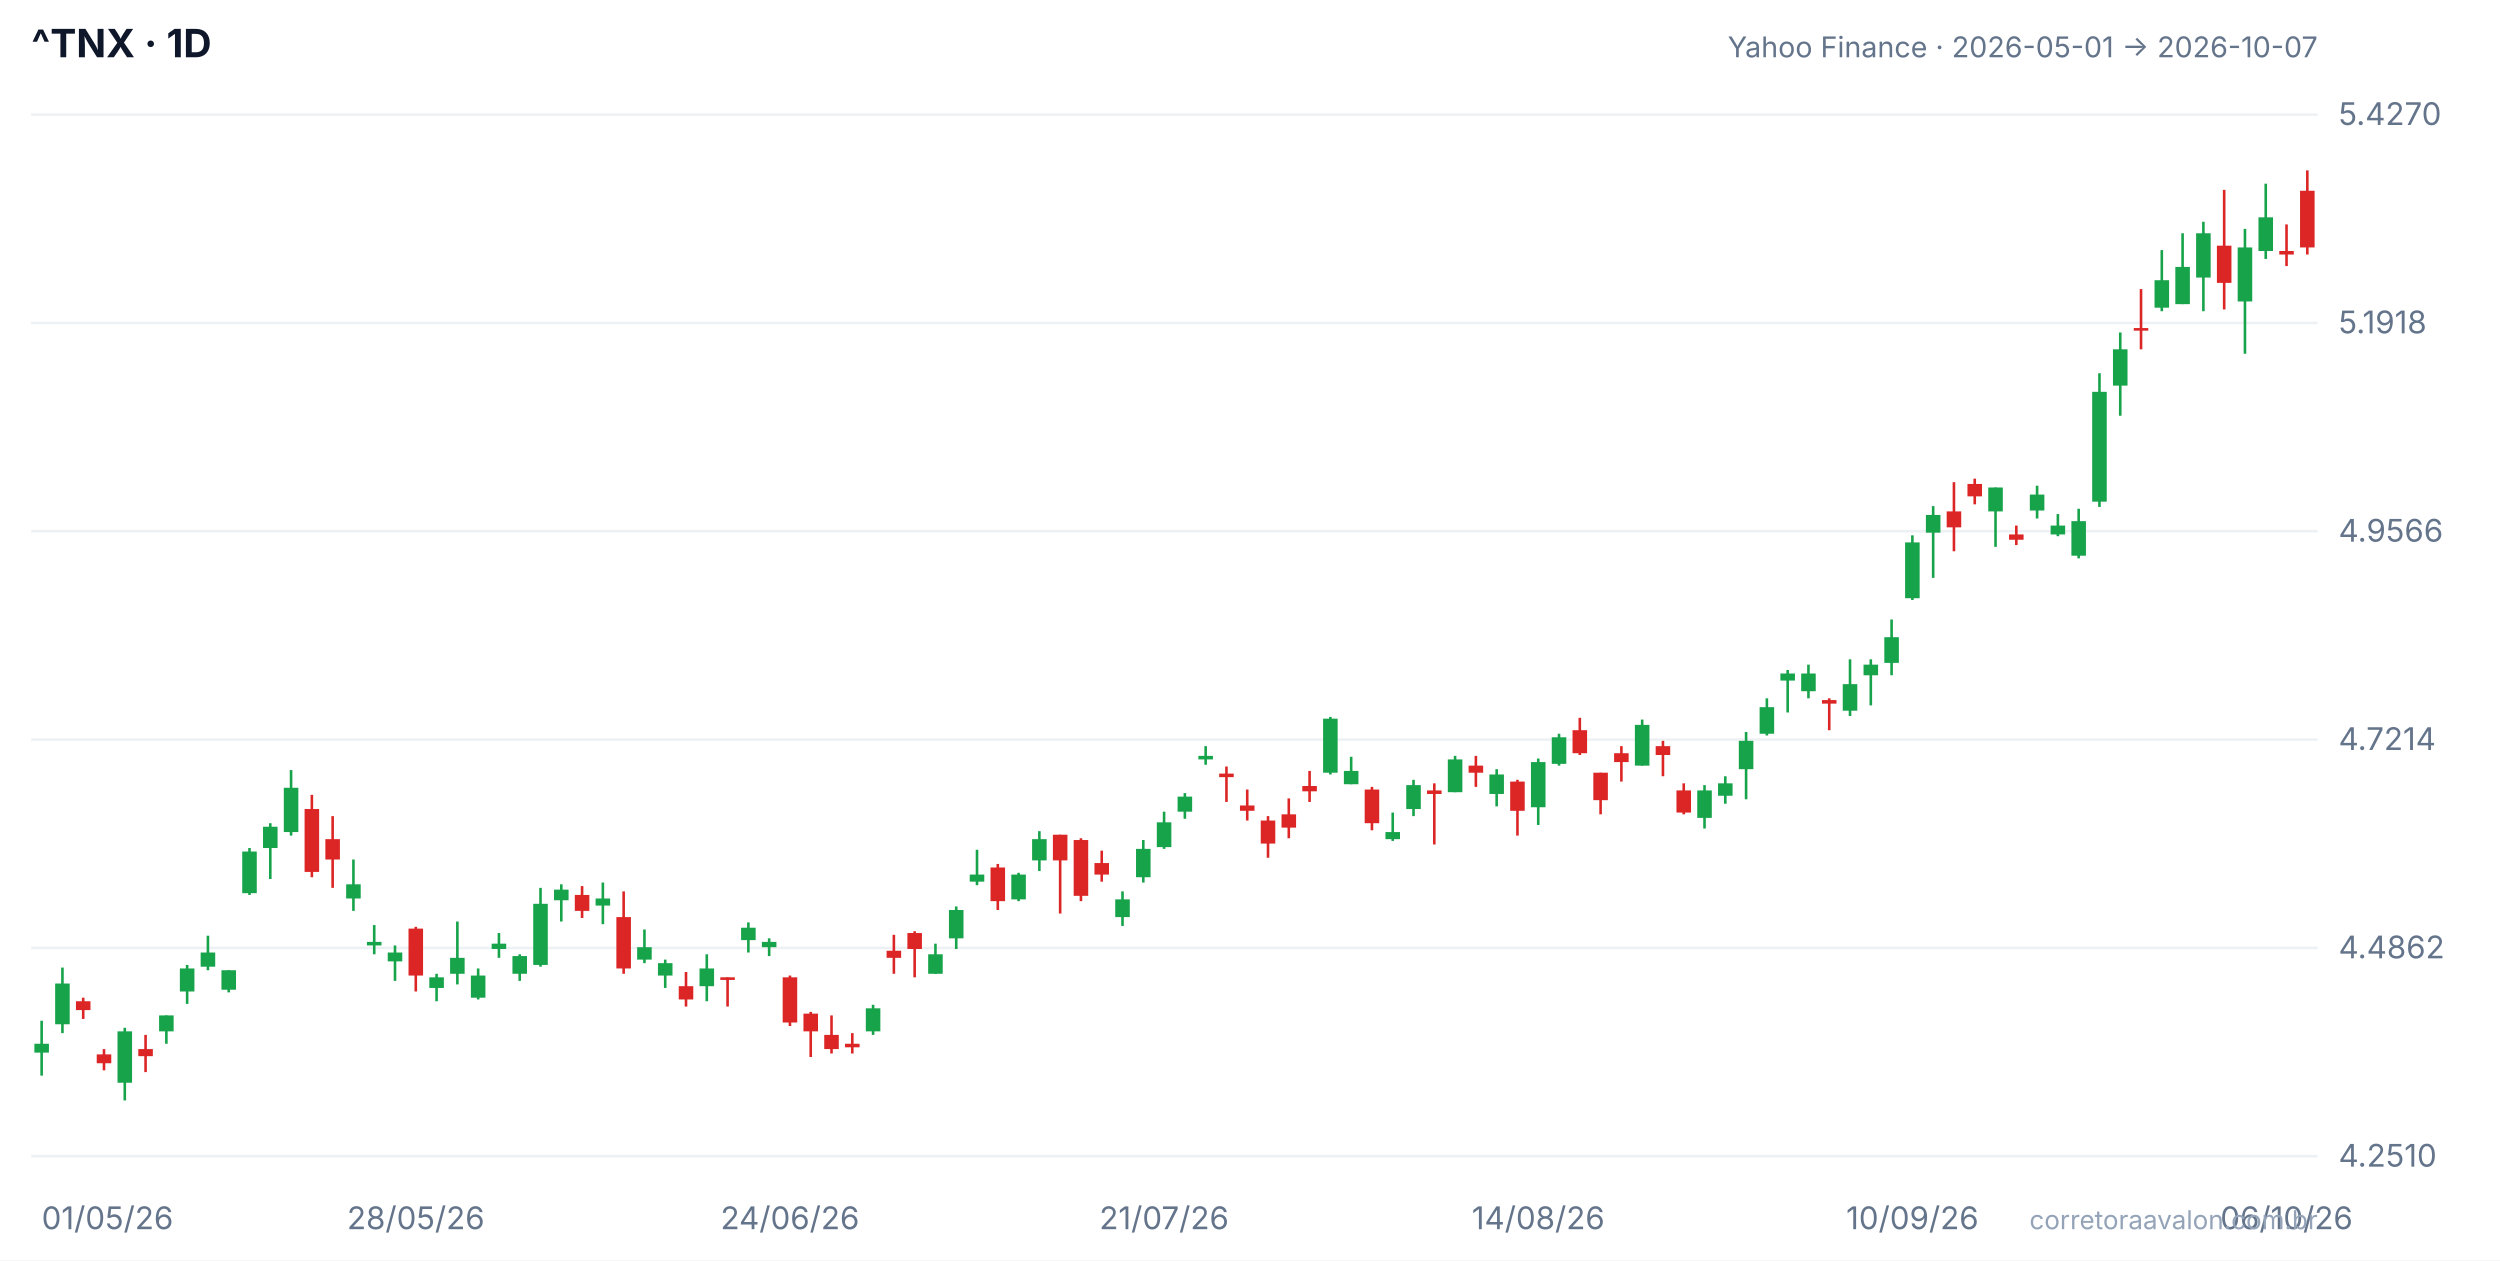
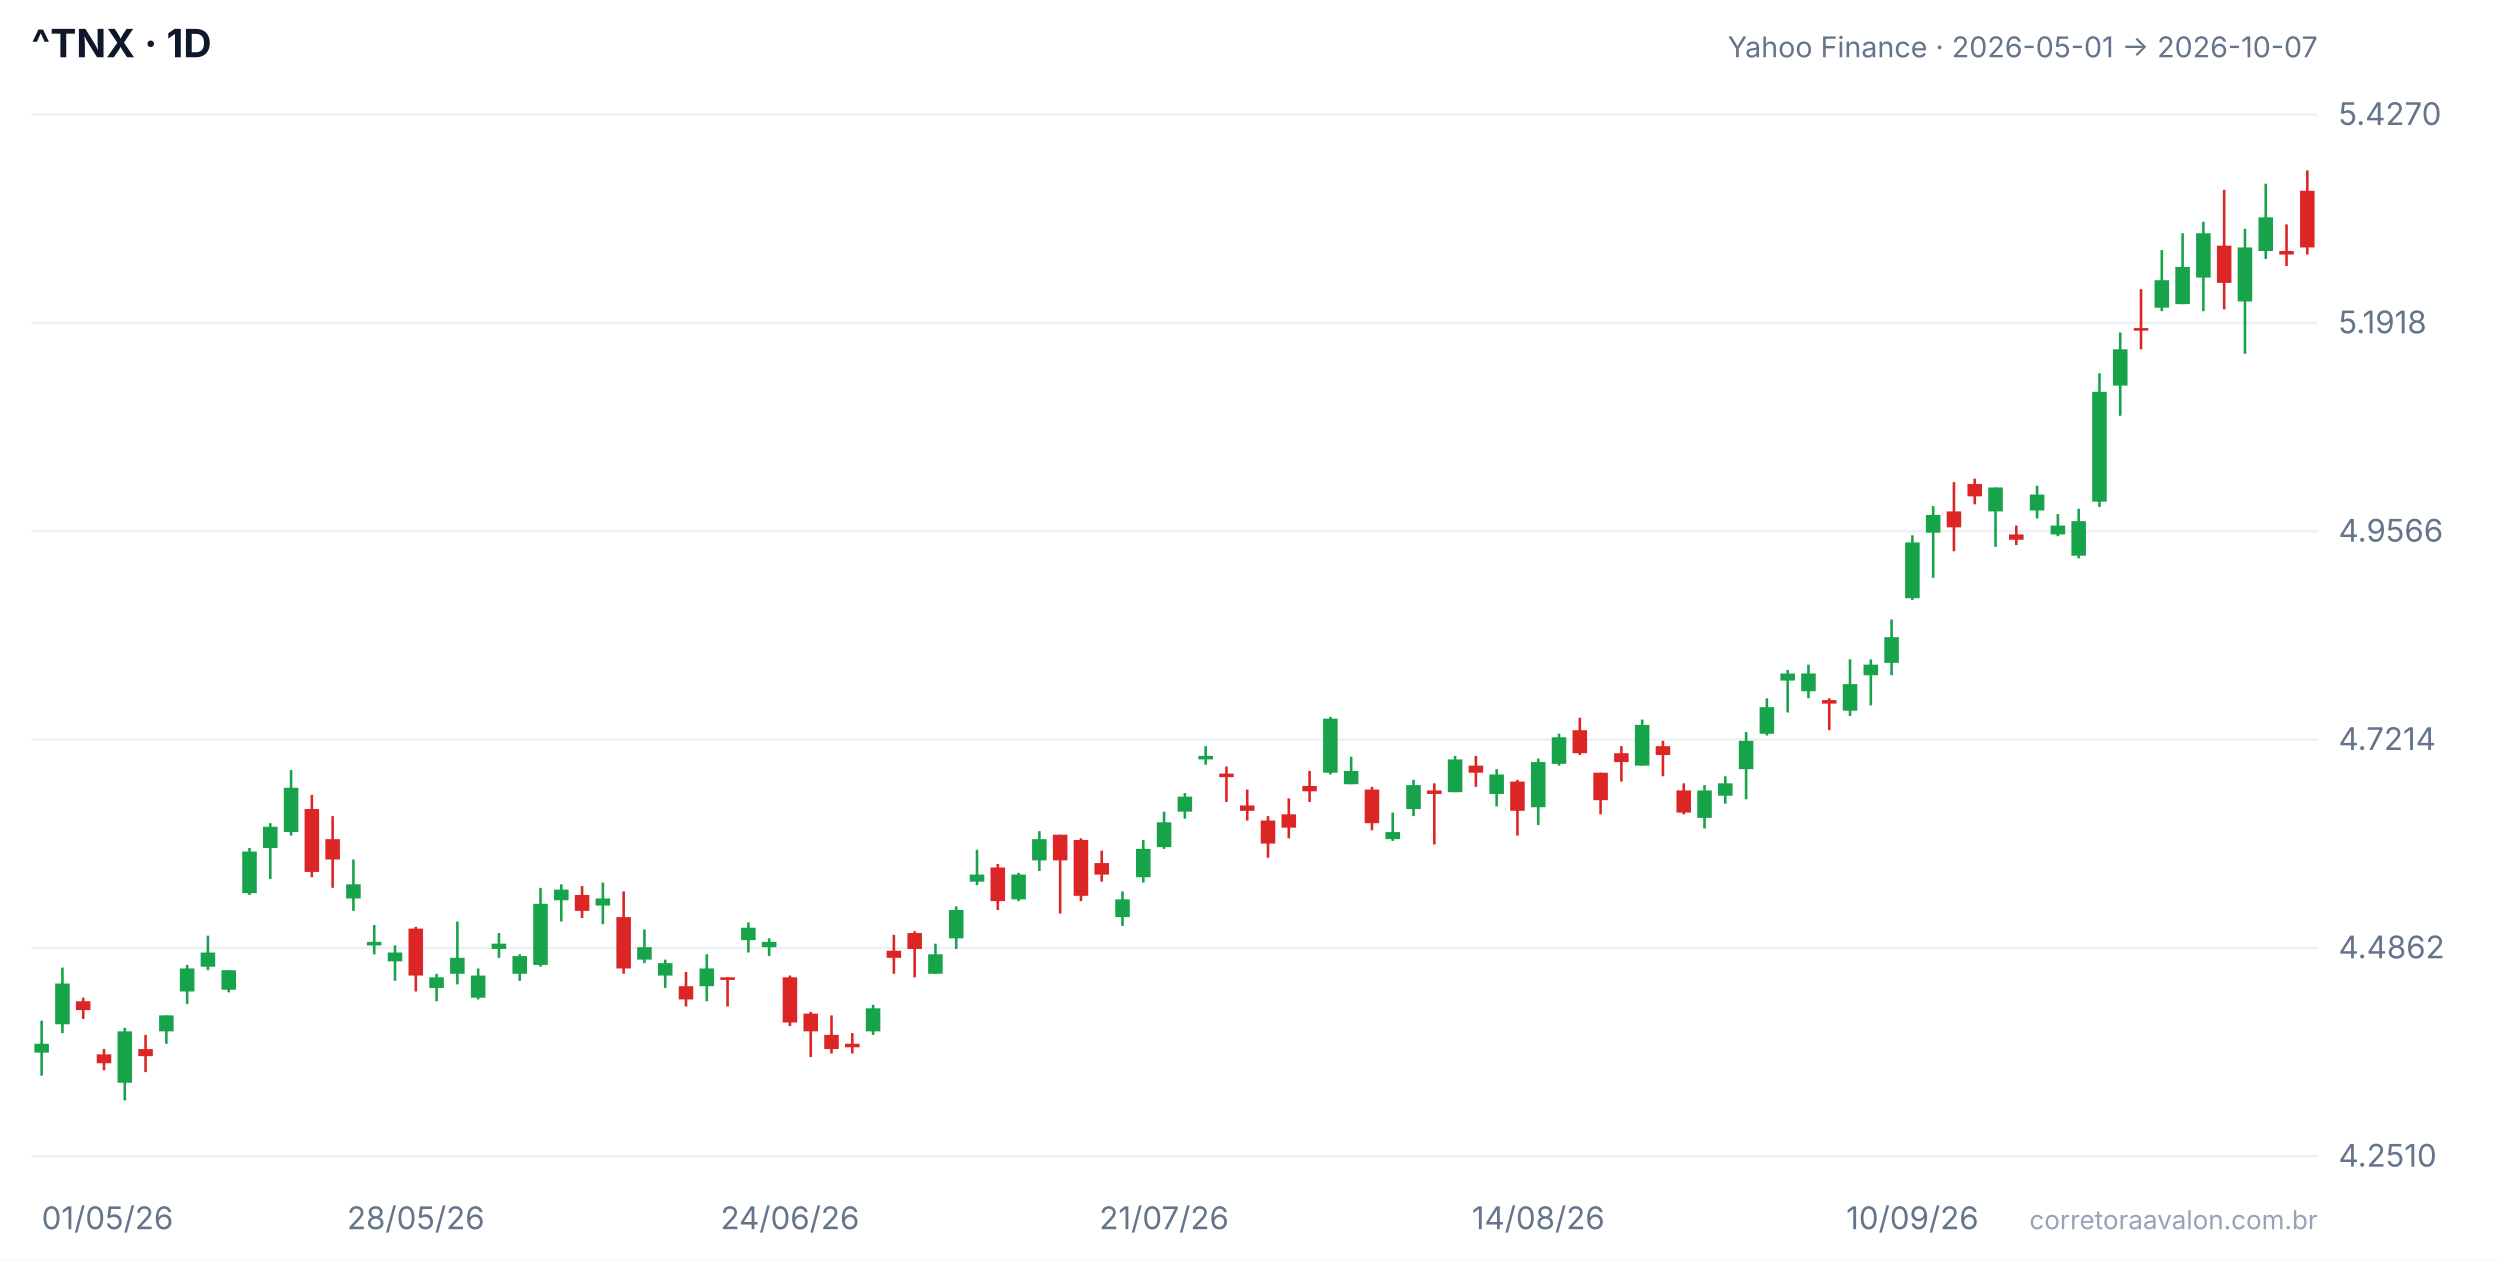
<svg xmlns="http://www.w3.org/2000/svg" viewBox="0 0 960 484" font-family="Inter,system-ui,sans-serif" font-size="12" role="img">
  <rect width="960" height="484" fill="#ffffff" />
  <text x="12" y="22" font-size="15" font-weight="700" fill="#0f172a">^TNX · 1D</text>
  <text x="890" y="22" font-size="11" fill="#64748b" text-anchor="end">Yahoo Finance · 2026-05-01 → 2026-10-07</text>
  <line x1="12" x2="890" y1="444" y2="444" stroke="#eef1f4" />
  <text x="898" y="448" fill="#64748b">4.2510</text>
  <line x1="12" x2="890" y1="364" y2="364" stroke="#eef1f4" />
  <text x="898" y="368" fill="#64748b">4.4862</text>
  <line x1="12" x2="890" y1="284" y2="284" stroke="#eef1f4" />
  <text x="898" y="288" fill="#64748b">4.7214</text>
  <line x1="12" x2="890" y1="204" y2="204" stroke="#eef1f4" />
  <text x="898" y="208" fill="#64748b">4.9566</text>
  <line x1="12" x2="890" y1="124" y2="124" stroke="#eef1f4" />
  <text x="898" y="128" fill="#64748b">5.1918</text>
  <line x1="12" x2="890" y1="44" y2="44" stroke="#eef1f4" />
  <text x="898" y="48" fill="#64748b">5.4270</text>
  <text x="15.991" y="472" fill="#64748b" text-anchor="start">01/05/26</text>
  <text x="159.664" y="472" fill="#64748b" text-anchor="middle">28/05/26</text>
  <text x="303.336" y="472" fill="#64748b" text-anchor="middle">24/06/26</text>
  <text x="447.009" y="472" fill="#64748b" text-anchor="middle">21/07/26</text>
  <text x="590.682" y="472" fill="#64748b" text-anchor="middle">14/08/26</text>
  <text x="734.355" y="472" fill="#64748b" text-anchor="middle">10/09/26</text>
-   <text x="878.027" y="472" fill="#64748b" text-anchor="middle">06/10/26</text>
  <line x1="15.991" x2="15.991" y1="391.959" y2="413.048" stroke="#16a34a" />
  <rect x="13.197" y="400.803" width="5.587" height="3.401" fill="#16a34a" />
  <line x1="23.973" x2="23.973" y1="371.551" y2="396.721" stroke="#16a34a" />
  <rect x="21.179" y="377.673" width="5.587" height="15.646" fill="#16a34a" />
  <line x1="31.955" x2="31.955" y1="383.116" y2="391.279" stroke="#dc2626" />
  <rect x="29.161" y="384.476" width="5.587" height="3.401" fill="#dc2626" />
  <line x1="39.936" x2="39.936" y1="402.844" y2="411.007" stroke="#dc2626" />
  <rect x="37.143" y="404.884" width="5.587" height="3.401" fill="#dc2626" />
  <line x1="47.918" x2="47.918" y1="394.68" y2="422.571" stroke="#16a34a" />
  <rect x="45.125" y="396.041" width="5.587" height="19.728" fill="#16a34a" />
  <line x1="55.9" x2="55.9" y1="397.401" y2="411.687" stroke="#dc2626" />
  <rect x="53.106" y="402.844" width="5.587" height="2.721" fill="#dc2626" />
  <line x1="63.882" x2="63.882" y1="389.918" y2="400.803" stroke="#16a34a" />
  <rect x="61.088" y="389.918" width="5.587" height="6.122" fill="#16a34a" />
  <line x1="71.864" x2="71.864" y1="370.531" y2="385.497" stroke="#16a34a" />
  <rect x="69.07" y="371.891" width="5.587" height="8.844" fill="#16a34a" />
  <line x1="79.845" x2="79.845" y1="359.306" y2="372.571" stroke="#16a34a" />
  <rect x="77.052" y="365.769" width="5.587" height="5.442" fill="#16a34a" />
  <line x1="87.827" x2="87.827" y1="372.571" y2="381.075" stroke="#16a34a" />
  <rect x="85.034" y="372.571" width="5.587" height="7.483" fill="#16a34a" />
  <line x1="95.809" x2="95.809" y1="325.633" y2="343.66" stroke="#16a34a" />
  <rect x="93.015" y="326.993" width="5.587" height="15.986" fill="#16a34a" />
  <line x1="103.791" x2="103.791" y1="316.109" y2="337.537" stroke="#16a34a" />
  <rect x="100.997" y="317.469" width="5.587" height="8.163" fill="#16a34a" />
  <line x1="111.773" x2="111.773" y1="295.701" y2="320.871" stroke="#16a34a" />
  <rect x="108.979" y="302.503" width="5.587" height="17.007" fill="#16a34a" />
  <line x1="119.755" x2="119.755" y1="305.225" y2="336.857" stroke="#dc2626" />
  <rect x="116.961" y="310.667" width="5.587" height="24.15" fill="#dc2626" />
  <line x1="127.736" x2="127.736" y1="313.388" y2="340.939" stroke="#dc2626" />
  <rect x="124.943" y="322.231" width="5.587" height="7.823" fill="#dc2626" />
  <line x1="135.718" x2="135.718" y1="330.054" y2="349.782" stroke="#16a34a" />
  <rect x="132.925" y="339.578" width="5.587" height="5.442" fill="#16a34a" />
  <line x1="143.7" x2="143.7" y1="355.224" y2="366.449" stroke="#16a34a" />
  <rect x="140.906" y="361.687" width="5.587" height="1.361" fill="#16a34a" />
  <line x1="151.682" x2="151.682" y1="363.048" y2="376.653" stroke="#16a34a" />
  <rect x="148.888" y="365.769" width="5.587" height="3.401" fill="#16a34a" />
  <line x1="159.664" x2="159.664" y1="355.905" y2="380.735" stroke="#dc2626" />
  <rect x="156.87" y="356.585" width="5.587" height="18.027" fill="#dc2626" />
  <line x1="167.645" x2="167.645" y1="373.932" y2="384.476" stroke="#16a34a" />
  <rect x="164.852" y="375.293" width="5.587" height="4.082" fill="#16a34a" />
  <line x1="175.627" x2="175.627" y1="353.864" y2="378.014" stroke="#16a34a" />
  <rect x="172.834" y="367.81" width="5.587" height="6.122" fill="#16a34a" />
  <line x1="183.609" x2="183.609" y1="371.891" y2="383.796" stroke="#16a34a" />
  <rect x="180.815" y="374.612" width="5.587" height="8.503" fill="#16a34a" />
  <line x1="191.591" x2="191.591" y1="358.286" y2="367.81" stroke="#16a34a" />
  <rect x="188.797" y="362.367" width="5.587" height="2.041" fill="#16a34a" />
  <line x1="199.573" x2="199.573" y1="366.449" y2="376.653" stroke="#16a34a" />
  <rect x="196.779" y="367.129" width="5.587" height="6.803" fill="#16a34a" />
  <line x1="207.555" x2="207.555" y1="340.939" y2="371.211" stroke="#16a34a" />
  <rect x="204.761" y="347.061" width="5.587" height="23.469" fill="#16a34a" />
  <line x1="215.536" x2="215.536" y1="339.578" y2="353.864" stroke="#16a34a" />
  <rect x="212.743" y="341.619" width="5.587" height="4.082" fill="#16a34a" />
  <line x1="223.518" x2="223.518" y1="340.258" y2="352.503" stroke="#dc2626" />
  <rect x="220.725" y="343.66" width="5.587" height="6.122" fill="#dc2626" />
  <line x1="231.5" x2="231.5" y1="338.898" y2="354.884" stroke="#16a34a" />
  <rect x="228.706" y="345.02" width="5.587" height="2.721" fill="#16a34a" />
  <line x1="239.482" x2="239.482" y1="342.299" y2="373.932" stroke="#dc2626" />
  <rect x="236.688" y="352.163" width="5.587" height="19.728" fill="#dc2626" />
  <line x1="247.464" x2="247.464" y1="356.925" y2="369.85" stroke="#16a34a" />
  <rect x="244.67" y="363.728" width="5.587" height="4.762" fill="#16a34a" />
  <line x1="255.445" x2="255.445" y1="368.49" y2="379.374" stroke="#16a34a" />
  <rect x="252.652" y="369.85" width="5.587" height="4.762" fill="#16a34a" />
  <line x1="263.427" x2="263.427" y1="373.252" y2="386.517" stroke="#dc2626" />
  <rect x="260.634" y="378.694" width="5.587" height="5.102" fill="#dc2626" />
  <line x1="271.409" x2="271.409" y1="366.449" y2="384.476" stroke="#16a34a" />
  <rect x="268.615" y="371.891" width="5.587" height="6.803" fill="#16a34a" />
  <line x1="279.391" x2="279.391" y1="375.293" y2="386.517" stroke="#dc2626" />
  <rect x="276.597" y="375.293" width="5.587" height="1" fill="#dc2626" />
  <line x1="287.373" x2="287.373" y1="354.204" y2="365.769" stroke="#16a34a" />
  <rect x="284.579" y="356.245" width="5.587" height="4.762" fill="#16a34a" />
  <line x1="295.355" x2="295.355" y1="360.326" y2="367.129" stroke="#16a34a" />
  <rect x="292.561" y="361.687" width="5.587" height="2.041" fill="#16a34a" />
  <line x1="303.336" x2="303.336" y1="374.612" y2="394" stroke="#dc2626" />
  <rect x="300.543" y="375.293" width="5.587" height="17.347" fill="#dc2626" />
  <line x1="311.318" x2="311.318" y1="388.558" y2="405.905" stroke="#dc2626" />
  <rect x="308.525" y="389.238" width="5.587" height="6.803" fill="#dc2626" />
  <line x1="319.3" x2="319.3" y1="389.918" y2="404.544" stroke="#dc2626" />
  <rect x="316.506" y="397.401" width="5.587" height="5.442" fill="#dc2626" />
  <line x1="327.282" x2="327.282" y1="396.721" y2="404.544" stroke="#dc2626" />
  <rect x="324.488" y="400.803" width="5.587" height="1.36" fill="#dc2626" />
  <line x1="335.264" x2="335.264" y1="385.837" y2="397.401" stroke="#16a34a" />
  <rect x="332.47" y="387.197" width="5.587" height="8.844" fill="#16a34a" />
  <line x1="343.245" x2="343.245" y1="358.966" y2="373.932" stroke="#dc2626" />
  <rect x="340.452" y="365.089" width="5.587" height="2.721" fill="#dc2626" />
  <line x1="351.227" x2="351.227" y1="357.605" y2="375.293" stroke="#dc2626" />
  <rect x="348.434" y="358.286" width="5.587" height="6.122" fill="#dc2626" />
  <line x1="359.209" x2="359.209" y1="362.367" y2="373.932" stroke="#16a34a" />
  <rect x="356.415" y="366.449" width="5.587" height="7.483" fill="#16a34a" />
  <line x1="367.191" x2="367.191" y1="348.082" y2="364.408" stroke="#16a34a" />
  <rect x="364.397" y="349.442" width="5.587" height="10.884" fill="#16a34a" />
  <line x1="375.173" x2="375.173" y1="326.313" y2="339.918" stroke="#16a34a" />
  <rect x="372.379" y="335.837" width="5.587" height="2.721" fill="#16a34a" />
  <line x1="383.155" x2="383.155" y1="331.755" y2="349.442" stroke="#dc2626" />
  <rect x="380.361" y="333.116" width="5.587" height="12.925" fill="#dc2626" />
  <line x1="391.136" x2="391.136" y1="335.156" y2="346.041" stroke="#16a34a" />
  <rect x="388.343" y="335.837" width="5.587" height="9.524" fill="#16a34a" />
  <line x1="399.118" x2="399.118" y1="319.17" y2="334.476" stroke="#16a34a" />
  <rect x="396.325" y="322.231" width="5.587" height="8.163" fill="#16a34a" />
  <line x1="407.1" x2="407.1" y1="320.531" y2="350.803" stroke="#dc2626" />
  <rect x="404.306" y="320.531" width="5.587" height="9.864" fill="#dc2626" />
  <line x1="415.082" x2="415.082" y1="321.891" y2="346.041" stroke="#dc2626" />
  <rect x="412.288" y="322.572" width="5.587" height="21.428" fill="#dc2626" />
  <line x1="423.064" x2="423.064" y1="326.653" y2="338.558" stroke="#dc2626" />
  <rect x="420.27" y="331.415" width="5.587" height="4.422" fill="#dc2626" />
  <line x1="431.045" x2="431.045" y1="342.299" y2="355.565" stroke="#16a34a" />
  <rect x="428.252" y="345.361" width="5.587" height="6.803" fill="#16a34a" />
  <line x1="439.027" x2="439.027" y1="322.572" y2="338.898" stroke="#16a34a" />
  <rect x="436.234" y="325.973" width="5.587" height="10.884" fill="#16a34a" />
  <line x1="447.009" x2="447.009" y1="311.687" y2="325.973" stroke="#16a34a" />
  <rect x="444.215" y="315.769" width="5.587" height="9.524" fill="#16a34a" />
  <line x1="454.991" x2="454.991" y1="304.544" y2="314.408" stroke="#16a34a" />
  <rect x="452.197" y="305.905" width="5.587" height="5.782" fill="#16a34a" />
  <line x1="462.973" x2="462.973" y1="286.517" y2="293.66" stroke="#16a34a" />
  <rect x="460.179" y="290.258" width="5.587" height="1.361" fill="#16a34a" />
  <line x1="470.955" x2="470.955" y1="294.34" y2="307.946" stroke="#dc2626" />
  <rect x="468.161" y="297.061" width="5.587" height="1.361" fill="#dc2626" />
  <line x1="478.936" x2="478.936" y1="303.184" y2="315.088" stroke="#dc2626" />
  <rect x="476.143" y="309.306" width="5.587" height="2.041" fill="#dc2626" />
  <line x1="486.918" x2="486.918" y1="313.388" y2="329.374" stroke="#dc2626" />
  <rect x="484.125" y="315.088" width="5.587" height="8.844" fill="#dc2626" />
  <line x1="494.9" x2="494.9" y1="306.585" y2="321.891" stroke="#dc2626" />
  <rect x="492.106" y="312.707" width="5.587" height="5.102" fill="#dc2626" />
  <line x1="502.882" x2="502.882" y1="296.041" y2="307.946" stroke="#dc2626" />
  <rect x="500.088" y="301.823" width="5.587" height="2.041" fill="#dc2626" />
  <line x1="510.864" x2="510.864" y1="275.292" y2="297.401" stroke="#16a34a" />
  <rect x="508.07" y="275.973" width="5.587" height="20.748" fill="#16a34a" />
  <line x1="518.845" x2="518.845" y1="290.599" y2="301.143" stroke="#16a34a" />
  <rect x="516.052" y="296.041" width="5.587" height="5.102" fill="#16a34a" />
  <line x1="526.827" x2="526.827" y1="302.163" y2="318.83" stroke="#dc2626" />
  <rect x="524.034" y="303.184" width="5.587" height="12.925" fill="#dc2626" />
  <line x1="534.809" x2="534.809" y1="312.027" y2="322.912" stroke="#16a34a" />
  <rect x="532.015" y="319.51" width="5.587" height="2.721" fill="#16a34a" />
  <line x1="542.791" x2="542.791" y1="299.442" y2="313.388" stroke="#16a34a" />
  <rect x="539.997" y="301.483" width="5.587" height="9.184" fill="#16a34a" />
  <line x1="550.773" x2="550.773" y1="300.803" y2="324.272" stroke="#dc2626" />
  <rect x="547.979" y="303.524" width="5.587" height="1.361" fill="#dc2626" />
  <line x1="558.755" x2="558.755" y1="290.258" y2="304.204" stroke="#16a34a" />
  <rect x="555.961" y="291.619" width="5.587" height="12.585" fill="#16a34a" />
  <line x1="566.736" x2="566.736" y1="290.258" y2="302.163" stroke="#dc2626" />
  <rect x="563.943" y="294" width="5.587" height="2.721" fill="#dc2626" />
  <line x1="574.718" x2="574.718" y1="295.36" y2="309.646" stroke="#16a34a" />
  <rect x="571.925" y="297.401" width="5.587" height="7.483" fill="#16a34a" />
  <line x1="582.7" x2="582.7" y1="299.442" y2="320.871" stroke="#dc2626" />
  <rect x="579.906" y="300.123" width="5.587" height="11.224" fill="#dc2626" />
  <line x1="590.682" x2="590.682" y1="291.279" y2="316.789" stroke="#16a34a" />
  <rect x="587.888" y="292.639" width="5.587" height="17.347" fill="#16a34a" />
  <line x1="598.664" x2="598.664" y1="281.755" y2="294" stroke="#16a34a" />
  <rect x="595.87" y="283.116" width="5.587" height="10.204" fill="#16a34a" />
  <line x1="606.645" x2="606.645" y1="275.633" y2="289.918" stroke="#dc2626" />
  <rect x="603.852" y="280.395" width="5.587" height="8.844" fill="#dc2626" />
  <line x1="614.627" x2="614.627" y1="296.721" y2="312.707" stroke="#dc2626" />
  <rect x="611.834" y="296.721" width="5.587" height="10.544" fill="#dc2626" />
  <line x1="622.609" x2="622.609" y1="286.517" y2="300.123" stroke="#dc2626" />
  <rect x="619.815" y="289.238" width="5.587" height="3.401" fill="#dc2626" />
  <line x1="630.591" x2="630.591" y1="276.313" y2="294" stroke="#16a34a" />
  <rect x="627.797" y="278.354" width="5.587" height="15.646" fill="#16a34a" />
  <line x1="638.573" x2="638.573" y1="284.476" y2="298.082" stroke="#dc2626" />
  <rect x="635.779" y="286.517" width="5.587" height="3.401" fill="#dc2626" />
  <line x1="646.555" x2="646.555" y1="300.803" y2="312.707" stroke="#dc2626" />
  <rect x="643.761" y="303.524" width="5.587" height="8.503" fill="#dc2626" />
  <line x1="654.536" x2="654.536" y1="301.483" y2="318.15" stroke="#16a34a" />
  <rect x="651.743" y="303.524" width="5.587" height="10.544" fill="#16a34a" />
  <line x1="662.518" x2="662.518" y1="298.082" y2="308.626" stroke="#16a34a" />
  <rect x="659.725" y="300.803" width="5.587" height="4.762" fill="#16a34a" />
  <line x1="670.5" x2="670.5" y1="281.075" y2="306.925" stroke="#16a34a" />
  <rect x="667.706" y="284.476" width="5.587" height="10.884" fill="#16a34a" />
  <line x1="678.482" x2="678.482" y1="268.15" y2="282.435" stroke="#16a34a" />
  <rect x="675.688" y="271.551" width="5.587" height="10.204" fill="#16a34a" />
  <line x1="686.464" x2="686.464" y1="257.265" y2="273.592" stroke="#16a34a" />
  <rect x="683.67" y="258.626" width="5.587" height="2.721" fill="#16a34a" />
  <line x1="694.445" x2="694.445" y1="255.224" y2="268.15" stroke="#16a34a" />
  <rect x="691.652" y="258.626" width="5.587" height="6.803" fill="#16a34a" />
  <line x1="702.427" x2="702.427" y1="268.15" y2="280.395" stroke="#dc2626" />
  <rect x="699.634" y="268.83" width="5.587" height="1.36" fill="#dc2626" />
  <line x1="710.409" x2="710.409" y1="253.184" y2="274.952" stroke="#16a34a" />
  <rect x="707.615" y="262.708" width="5.587" height="10.204" fill="#16a34a" />
  <line x1="718.391" x2="718.391" y1="253.184" y2="270.871" stroke="#16a34a" />
  <rect x="715.597" y="255.224" width="5.587" height="4.082" fill="#16a34a" />
  <line x1="726.373" x2="726.373" y1="237.878" y2="259.306" stroke="#16a34a" />
  <rect x="723.579" y="244.68" width="5.587" height="9.864" fill="#16a34a" />
  <line x1="734.355" x2="734.355" y1="205.565" y2="230.394" stroke="#16a34a" />
  <rect x="731.561" y="208.286" width="5.587" height="21.428" fill="#16a34a" />
  <line x1="742.336" x2="742.336" y1="194.34" y2="221.891" stroke="#16a34a" />
  <rect x="739.543" y="197.742" width="5.587" height="6.803" fill="#16a34a" />
  <line x1="750.318" x2="750.318" y1="185.156" y2="211.687" stroke="#dc2626" />
  <rect x="747.525" y="196.381" width="5.587" height="6.122" fill="#dc2626" />
  <line x1="758.3" x2="758.3" y1="183.796" y2="193.66" stroke="#dc2626" />
  <rect x="755.506" y="185.837" width="5.587" height="4.762" fill="#dc2626" />
  <line x1="766.282" x2="766.282" y1="187.197" y2="209.986" stroke="#16a34a" />
  <rect x="763.488" y="187.197" width="5.587" height="9.184" fill="#16a34a" />
  <line x1="774.264" x2="774.264" y1="201.823" y2="209.306" stroke="#dc2626" />
  <rect x="771.47" y="205.224" width="5.587" height="2.041" fill="#dc2626" />
  <line x1="782.245" x2="782.245" y1="186.517" y2="199.102" stroke="#16a34a" />
  <rect x="779.452" y="189.918" width="5.587" height="6.122" fill="#16a34a" />
  <line x1="790.227" x2="790.227" y1="197.401" y2="205.905" stroke="#16a34a" />
  <rect x="787.434" y="201.823" width="5.587" height="3.401" fill="#16a34a" />
  <line x1="798.209" x2="798.209" y1="195.361" y2="214.408" stroke="#16a34a" />
  <rect x="795.415" y="200.122" width="5.587" height="13.265" fill="#16a34a" />
  <line x1="806.191" x2="806.191" y1="143.32" y2="194.68" stroke="#16a34a" />
  <rect x="803.397" y="150.463" width="5.587" height="42.177" fill="#16a34a" />
  <line x1="814.173" x2="814.173" y1="127.673" y2="159.646" stroke="#16a34a" />
  <rect x="811.379" y="134.136" width="5.587" height="13.946" fill="#16a34a" />
  <line x1="822.155" x2="822.155" y1="111.007" y2="134.136" stroke="#dc2626" />
  <rect x="819.361" y="125.973" width="5.587" height="1" fill="#dc2626" />
  <line x1="830.136" x2="830.136" y1="96.041" y2="119.51" stroke="#16a34a" />
  <rect x="827.343" y="107.605" width="5.587" height="10.544" fill="#16a34a" />
  <line x1="838.118" x2="838.118" y1="89.578" y2="116.789" stroke="#16a34a" />
  <rect x="835.325" y="102.503" width="5.587" height="14.286" fill="#16a34a" />
  <line x1="846.1" x2="846.1" y1="85.156" y2="119.51" stroke="#16a34a" />
  <rect x="843.306" y="89.578" width="5.587" height="17.007" fill="#16a34a" />
  <line x1="854.082" x2="854.082" y1="72.912" y2="118.83" stroke="#dc2626" />
  <rect x="851.288" y="94.34" width="5.587" height="14.286" fill="#dc2626" />
  <line x1="862.064" x2="862.064" y1="87.878" y2="135.837" stroke="#16a34a" />
  <rect x="859.27" y="95.02" width="5.587" height="20.748" fill="#16a34a" />
  <line x1="870.045" x2="870.045" y1="70.531" y2="99.442" stroke="#16a34a" />
  <rect x="867.252" y="83.456" width="5.587" height="12.925" fill="#16a34a" />
  <line x1="878.027" x2="878.027" y1="86.177" y2="102.163" stroke="#dc2626" />
  <rect x="875.234" y="96.381" width="5.587" height="1.36" fill="#dc2626" />
  <line x1="886.009" x2="886.009" y1="65.429" y2="97.741" stroke="#dc2626" />
  <rect x="883.215" y="73.252" width="5.587" height="21.769" fill="#dc2626" />
  <text x="890" y="472" font-size="10" fill="#94a3b8" text-anchor="end">corretoraavalon.com.br</text>
</svg>
